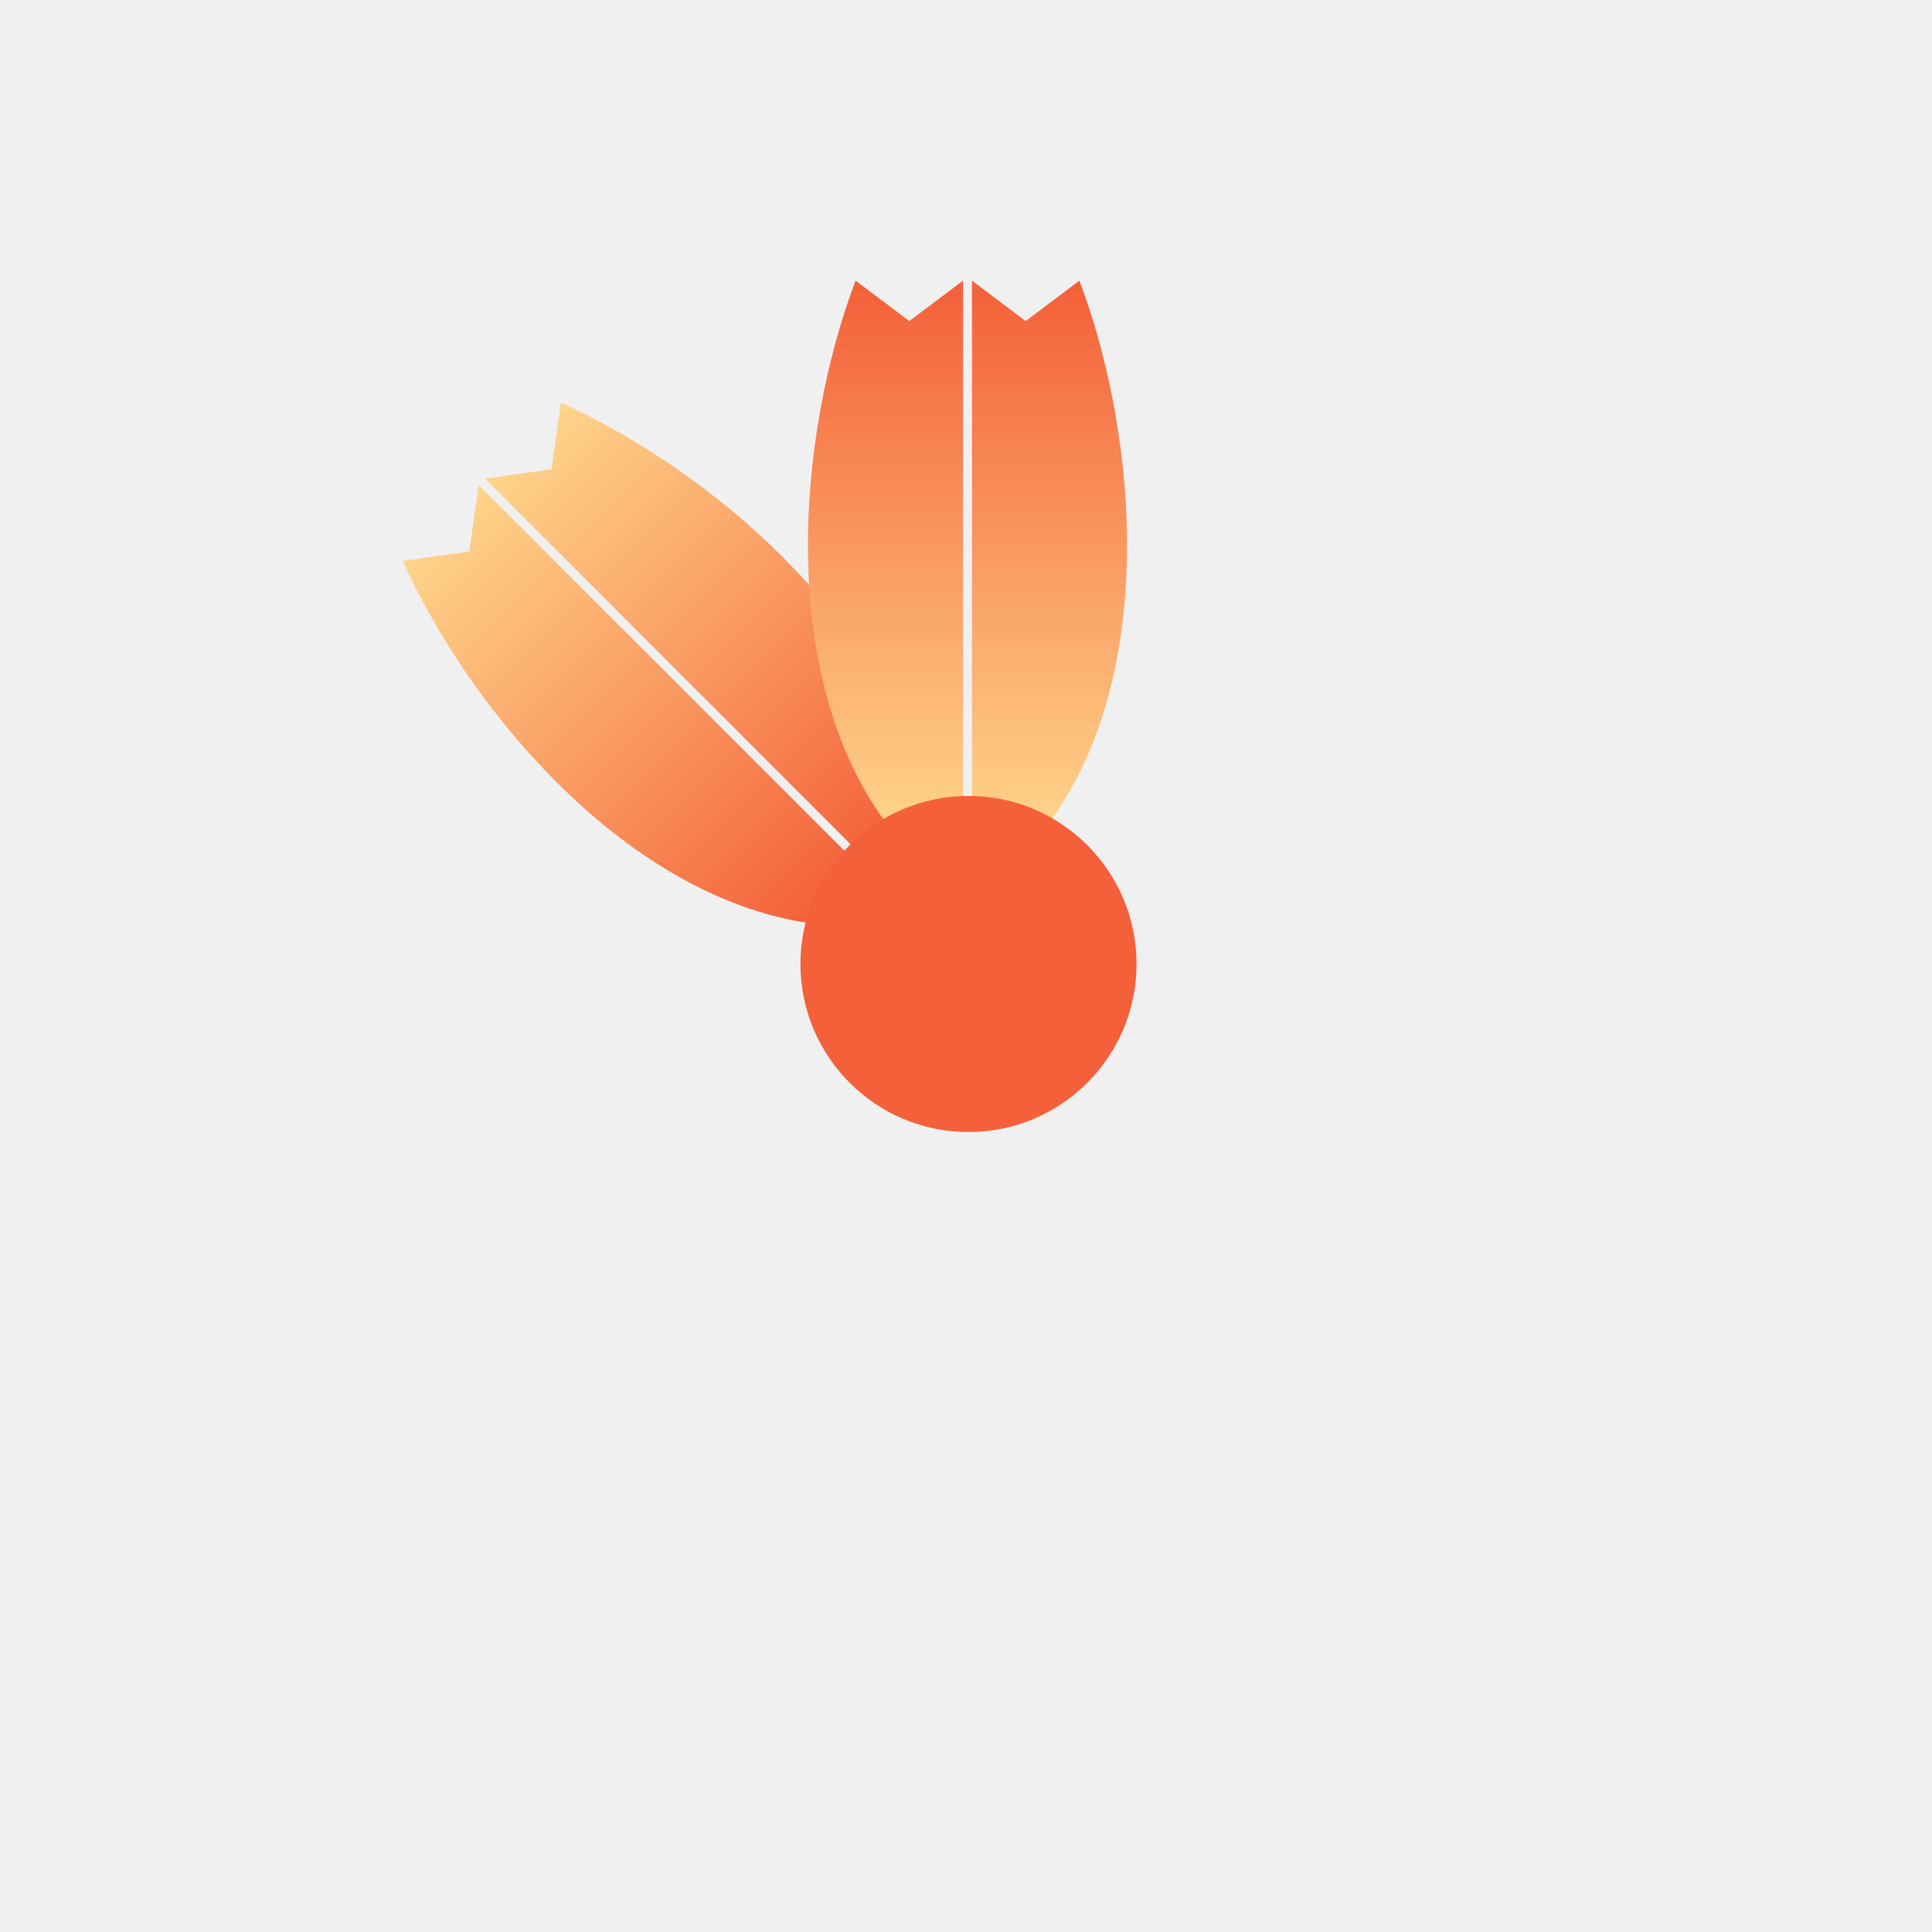
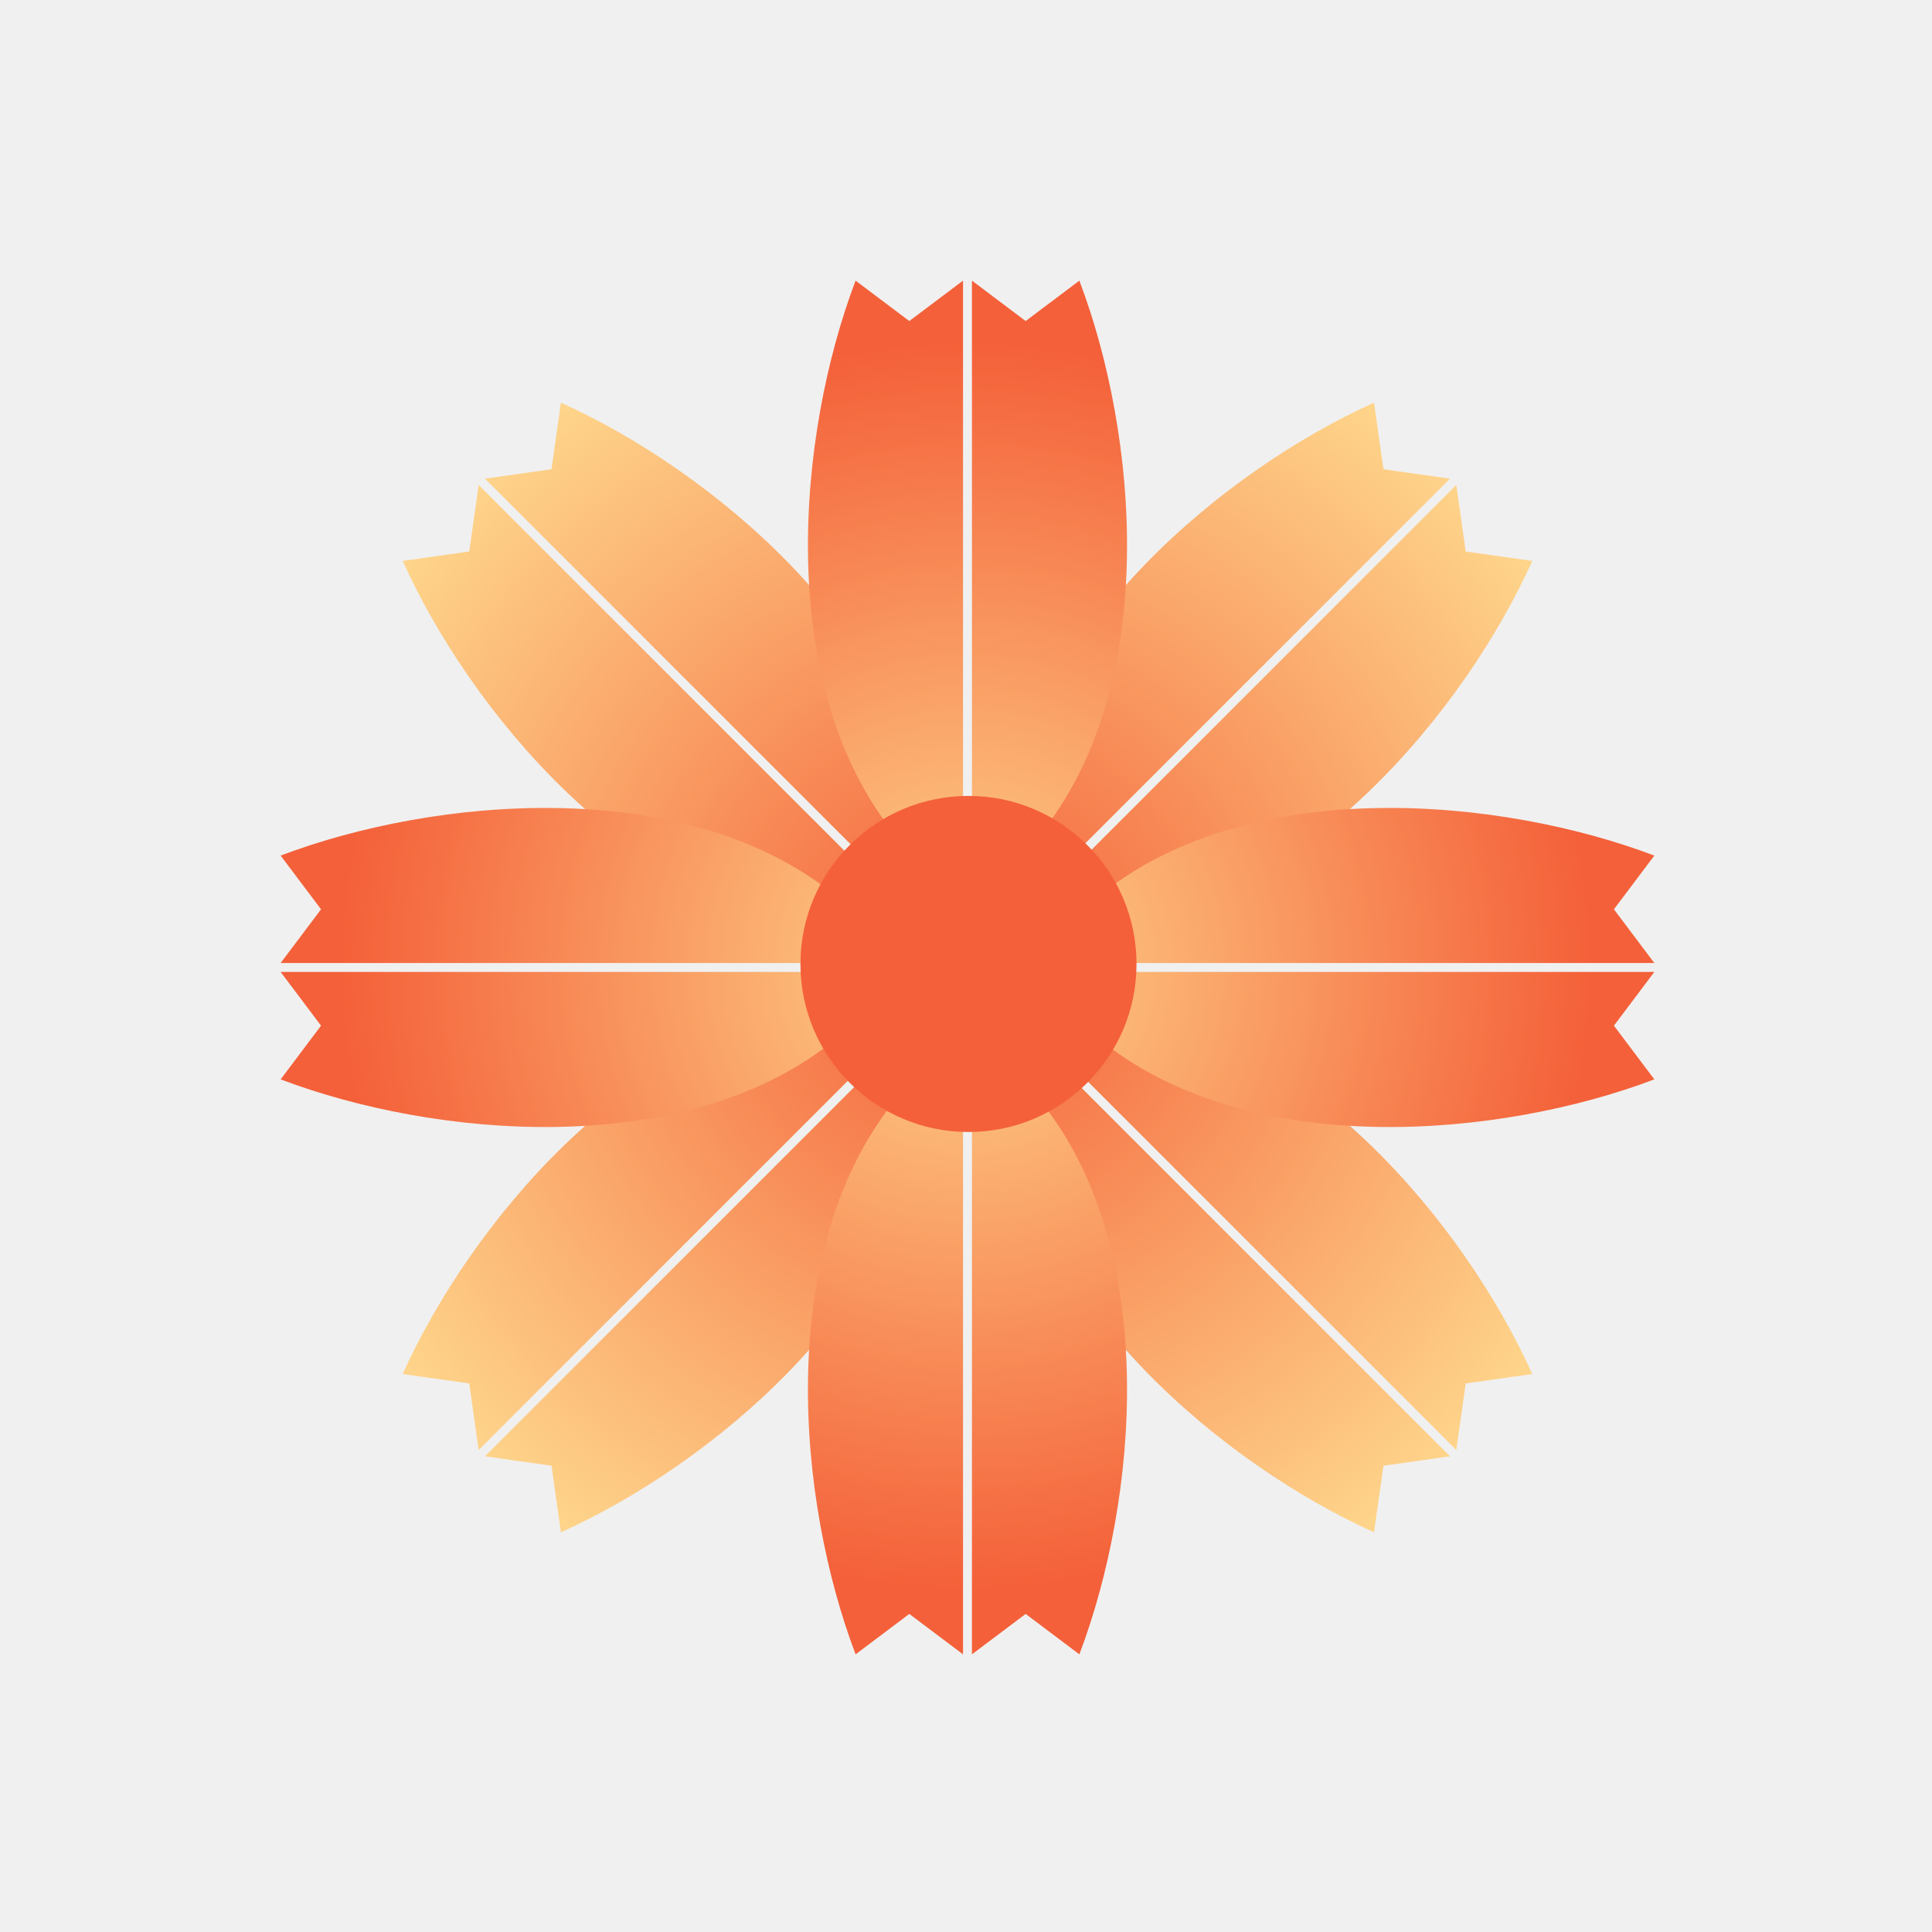
- <svg xmlns="http://www.w3.org/2000/svg" xmlns:xlink="http://www.w3.org/1999/xlink" width="650" height="650" viewBox="0 0 650 650" fill="none">
-   <g clip-path="url(#clip0_2839_305)">
-     <g id="Repeat group 7_inner" data-figma-trr="r4u1.5-0f">
-       <path d="M188.72 135.483C239.088 158.164 303.044 211.471 310.92 274.722L293.882 291.76L163.162 161.041L185.553 157.874L188.72 135.483Z" fill="url(#paint0_linear_2839_305)" />
-       <path d="M135.482 188.721C158.163 239.089 211.47 303.045 274.721 310.921L291.759 293.883L161.04 163.163L157.873 185.554L135.482 188.721Z" fill="url(#paint1_linear_2839_305)" />
-     </g>
-     <use xlink:href="#Repeat%20group%207_inner" transform="translate(650.999 0.000504584) rotate(90)" />
-     <use xlink:href="#Repeat%20group%207_inner" transform="translate(650.999 651) rotate(-180)" />
-     <use xlink:href="#Repeat%20group%207_inner" transform="translate(-0.000494238 650.999) rotate(-90)" />
-     <g id="Repeat group 1_inner" data-figma-trr="r4u1.5-0f">
-       <path d="M363.144 94.418C382.722 146.071 390.252 228.989 351.096 279.283H327V94.418L345.072 108.011L363.144 94.418Z" fill="url(#paint2_linear_2839_305)" />
-       <path d="M287.854 94.418C268.276 146.071 260.746 228.989 299.902 279.283H323.998V94.418L305.926 108.011L287.854 94.418Z" fill="url(#paint3_linear_2839_305)" />
-     </g>
-     <use xlink:href="#Repeat%20group%201_inner" transform="translate(650.999 9.09988e-05) rotate(90)" />
-     <use xlink:href="#Repeat%20group%201_inner" transform="translate(650.999 650.999) rotate(-180)" />
-     <use xlink:href="#Repeat%20group%201_inner" transform="translate(-8.06523e-05 650.999) rotate(-90)" />
-     <ellipse cx="325.837" cy="324.317" rx="56.532" ry="56.532" fill="#F46039" />
-   </g>
+ <svg xmlns="http://www.w3.org/2000/svg" width="650" height="650" viewBox="0 0 650 650" fill="none">
+   <path d="M188.718 135.48C239.086 158.161 303.042 211.468 310.918 274.719L293.88 291.757L163.161 161.038L185.551 157.871L188.718 135.48Z" fill="url(#paint0_radial_2839_305)" />
+   <path d="M135.48 188.718C158.161 239.086 211.468 303.042 274.719 310.918L291.757 293.88L161.038 163.161L157.871 185.551L135.48 188.718Z" fill="url(#paint1_radial_2839_305)" />
+   <path d="M515.517 188.718C492.836 239.086 439.529 303.042 376.278 310.918L359.24 293.88L489.959 163.161L493.126 185.551L515.517 188.718Z" fill="url(#paint2_radial_2839_305)" />
+   <path d="M462.279 135.48C411.911 158.161 347.955 211.468 340.079 274.719L357.117 291.757L487.836 161.038L465.446 157.871L462.279 135.48Z" fill="url(#paint3_radial_2839_305)" />
+   <path d="M462.279 515.517C411.911 492.836 347.955 439.529 340.079 376.278L357.117 359.24L487.836 489.959L465.446 493.126L462.279 515.517Z" fill="url(#paint4_radial_2839_305)" />
+   <path d="M515.517 462.279C492.836 411.911 439.529 347.955 376.278 340.079L359.24 357.117L489.959 487.836L493.126 465.446L515.517 462.279Z" fill="url(#paint5_radial_2839_305)" />
+   <path d="M135.48 462.279C158.161 411.911 211.468 347.955 274.719 340.079L291.757 357.117L161.038 487.836L157.871 465.446L135.48 462.279Z" fill="url(#paint6_radial_2839_305)" />
+   <path d="M188.718 515.517C239.086 492.836 303.042 439.529 310.918 376.278L293.88 359.24L163.161 489.959L185.551 493.126L188.718 515.517Z" fill="url(#paint7_radial_2839_305)" />
+   <path d="M363.144 94.418C382.722 146.071 390.252 228.989 351.096 279.283H327V94.418L345.072 108.011L363.144 94.418Z" fill="url(#paint8_radial_2839_305)" />
+   <path d="M287.854 94.418C268.277 146.071 260.747 228.989 299.902 279.283H323.998V94.418L305.926 108.011L287.854 94.418Z" fill="url(#paint9_radial_2839_305)" />
+   <path d="M556.58 363.144C504.927 382.722 422.01 390.252 371.715 351.096V327L556.58 327L542.987 345.072L556.58 363.144Z" fill="url(#paint10_radial_2839_305)" />
+   <path d="M556.58 287.854C504.927 268.277 422.01 260.747 371.715 299.902V323.998H556.58L542.987 305.926L556.58 287.854Z" fill="url(#paint11_radial_2839_305)" />
+   <path d="M287.854 556.58C268.277 504.927 260.747 422.01 299.902 371.715H323.998L323.998 556.58L305.926 542.987L287.854 556.58Z" fill="url(#paint12_radial_2839_305)" />
+   <path d="M363.144 556.58C382.722 504.927 390.252 422.01 351.096 371.715H327L327 556.58L345.072 542.987L363.144 556.58Z" fill="url(#paint13_radial_2839_305)" />
+   <path d="M94.418 287.854C146.071 268.277 228.989 260.747 279.283 299.902V323.998H94.418L108.011 305.926L94.418 287.854Z" fill="url(#paint14_radial_2839_305)" />
+   <path d="M94.418 363.144C146.071 382.722 228.989 390.252 279.283 351.096V327H94.418L108.011 345.072L94.418 363.144Z" fill="url(#paint15_radial_2839_305)" />
+   <ellipse cx="325.837" cy="324.313" rx="56.532" ry="56.532" fill="#F46039" />
  <defs>
-     <linearGradient id="paint0_linear_2839_305" x1="162.101" y1="162.102" x2="292.82" y2="292.821" gradientUnits="userSpaceOnUse">
+     <radialGradient id="paint0_radial_2839_305" cx="0" cy="0" r="1" gradientUnits="userSpaceOnUse" gradientTransform="translate(325 325) rotate(-135) scale(230.517 231.093)">
+       <stop stop-color="#F46039" />
+       <stop offset="1" stop-color="#FED48A" />
+     </radialGradient>
+     <radialGradient id="paint1_radial_2839_305" cx="0" cy="0" r="1" gradientUnits="userSpaceOnUse" gradientTransform="translate(325 325) rotate(-135) scale(230.517 231.093)">
+       <stop stop-color="#F46039" />
+       <stop offset="1" stop-color="#FED48A" />
+     </radialGradient>
+     <radialGradient id="paint2_radial_2839_305" cx="0" cy="0" r="1" gradientUnits="userSpaceOnUse" gradientTransform="translate(325 325) rotate(-135) scale(230.517 231.093)">
+       <stop stop-color="#F46039" />
+       <stop offset="1" stop-color="#FED48A" />
+     </radialGradient>
+     <radialGradient id="paint3_radial_2839_305" cx="0" cy="0" r="1" gradientUnits="userSpaceOnUse" gradientTransform="translate(325 325) rotate(-135) scale(230.517 231.093)">
+       <stop stop-color="#F46039" />
+       <stop offset="1" stop-color="#FED48A" />
+     </radialGradient>
+     <radialGradient id="paint4_radial_2839_305" cx="0" cy="0" r="1" gradientUnits="userSpaceOnUse" gradientTransform="translate(325 325) rotate(-135) scale(230.517 231.093)">
+       <stop stop-color="#F46039" />
+       <stop offset="1" stop-color="#FED48A" />
+     </radialGradient>
+     <radialGradient id="paint5_radial_2839_305" cx="0" cy="0" r="1" gradientUnits="userSpaceOnUse" gradientTransform="translate(325 325) rotate(-135) scale(230.517 231.093)">
+       <stop stop-color="#F46039" />
+       <stop offset="1" stop-color="#FED48A" />
+     </radialGradient>
+     <radialGradient id="paint6_radial_2839_305" cx="0" cy="0" r="1" gradientUnits="userSpaceOnUse" gradientTransform="translate(325 325) rotate(-135) scale(230.517 231.093)">
+       <stop stop-color="#F46039" />
+       <stop offset="1" stop-color="#FED48A" />
+     </radialGradient>
+     <radialGradient id="paint7_radial_2839_305" cx="0" cy="0" r="1" gradientUnits="userSpaceOnUse" gradientTransform="translate(325 325) rotate(-135) scale(230.517 231.093)">
+       <stop stop-color="#F46039" />
+       <stop offset="1" stop-color="#FED48A" />
+     </radialGradient>
+     <radialGradient id="paint8_radial_2839_305" cx="0" cy="0" r="1" gradientUnits="userSpaceOnUse" gradientTransform="translate(325 325) rotate(-90) scale(210 210.909)">
      <stop stop-color="#FED48A" />
      <stop offset="1" stop-color="#F46039" />
-     </linearGradient>
-     <linearGradient id="paint1_linear_2839_305" x1="162.101" y1="162.102" x2="292.82" y2="292.821" gradientUnits="userSpaceOnUse">
+     </radialGradient>
+     <radialGradient id="paint9_radial_2839_305" cx="0" cy="0" r="1" gradientUnits="userSpaceOnUse" gradientTransform="translate(325 325) rotate(-90) scale(210 210.909)">
      <stop stop-color="#FED48A" />
      <stop offset="1" stop-color="#F46039" />
-     </linearGradient>
-     <linearGradient id="paint2_linear_2839_305" x1="325.499" y1="94.418" x2="325.499" y2="279.283" gradientUnits="userSpaceOnUse">
-       <stop stop-color="#F46039" />
-       <stop offset="1" stop-color="#FED48A" />
-     </linearGradient>
-     <linearGradient id="paint3_linear_2839_305" x1="325.499" y1="94.418" x2="325.499" y2="279.283" gradientUnits="userSpaceOnUse">
-       <stop stop-color="#F46039" />
-       <stop offset="1" stop-color="#FED48A" />
-     </linearGradient>
-     <clipPath id="clip0_2839_305">
-       <rect width="650" height="650" fill="white" />
-     </clipPath>
+     </radialGradient>
+     <radialGradient id="paint10_radial_2839_305" cx="0" cy="0" r="1" gradientUnits="userSpaceOnUse" gradientTransform="translate(325 325) rotate(-90) scale(210 210.909)">
+       <stop stop-color="#FED48A" />
+       <stop offset="1" stop-color="#F46039" />
+     </radialGradient>
+     <radialGradient id="paint11_radial_2839_305" cx="0" cy="0" r="1" gradientUnits="userSpaceOnUse" gradientTransform="translate(325 325) rotate(-90) scale(210 210.909)">
+       <stop stop-color="#FED48A" />
+       <stop offset="1" stop-color="#F46039" />
+     </radialGradient>
+     <radialGradient id="paint12_radial_2839_305" cx="0" cy="0" r="1" gradientUnits="userSpaceOnUse" gradientTransform="translate(325 325) rotate(-90) scale(210 210.909)">
+       <stop stop-color="#FED48A" />
+       <stop offset="1" stop-color="#F46039" />
+     </radialGradient>
+     <radialGradient id="paint13_radial_2839_305" cx="0" cy="0" r="1" gradientUnits="userSpaceOnUse" gradientTransform="translate(325 325) rotate(-90) scale(210 210.909)">
+       <stop stop-color="#FED48A" />
+       <stop offset="1" stop-color="#F46039" />
+     </radialGradient>
+     <radialGradient id="paint14_radial_2839_305" cx="0" cy="0" r="1" gradientUnits="userSpaceOnUse" gradientTransform="translate(325 325) rotate(-90) scale(210 210.909)">
+       <stop stop-color="#FED48A" />
+       <stop offset="1" stop-color="#F46039" />
+     </radialGradient>
+     <radialGradient id="paint15_radial_2839_305" cx="0" cy="0" r="1" gradientUnits="userSpaceOnUse" gradientTransform="translate(325 325) rotate(-90) scale(210 210.909)">
+       <stop stop-color="#FED48A" />
+       <stop offset="1" stop-color="#F46039" />
+     </radialGradient>
  </defs>
</svg>
